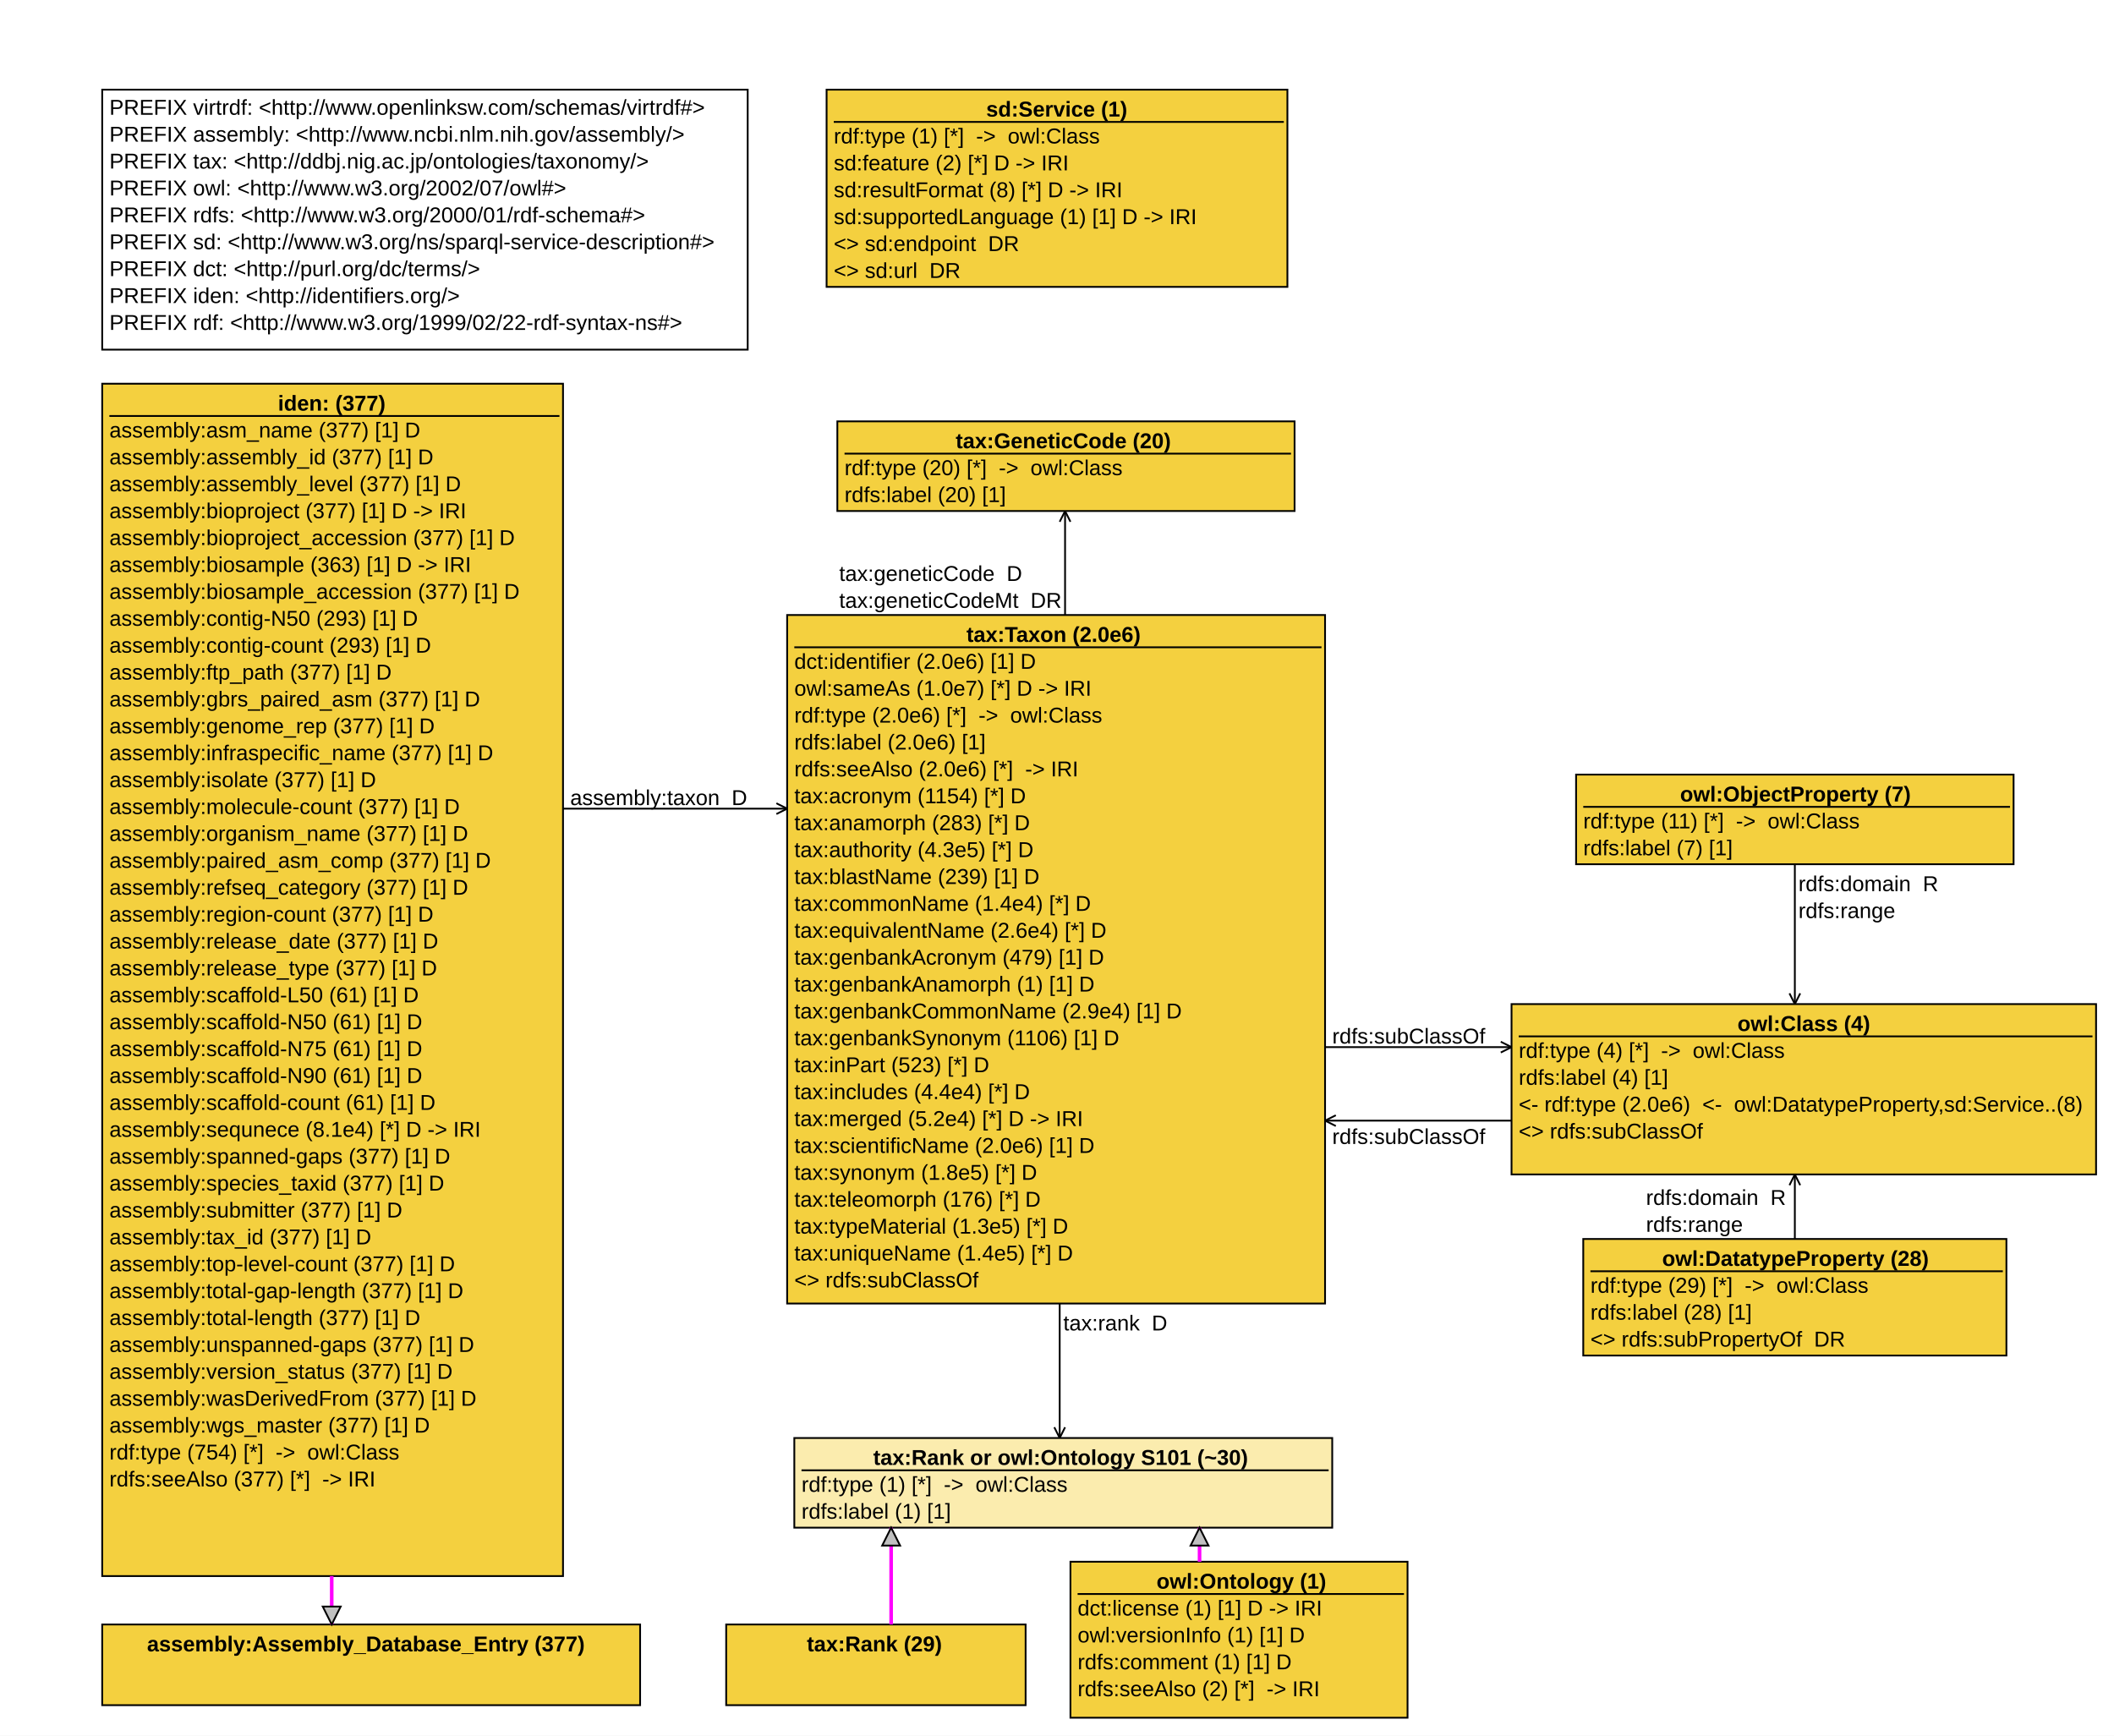
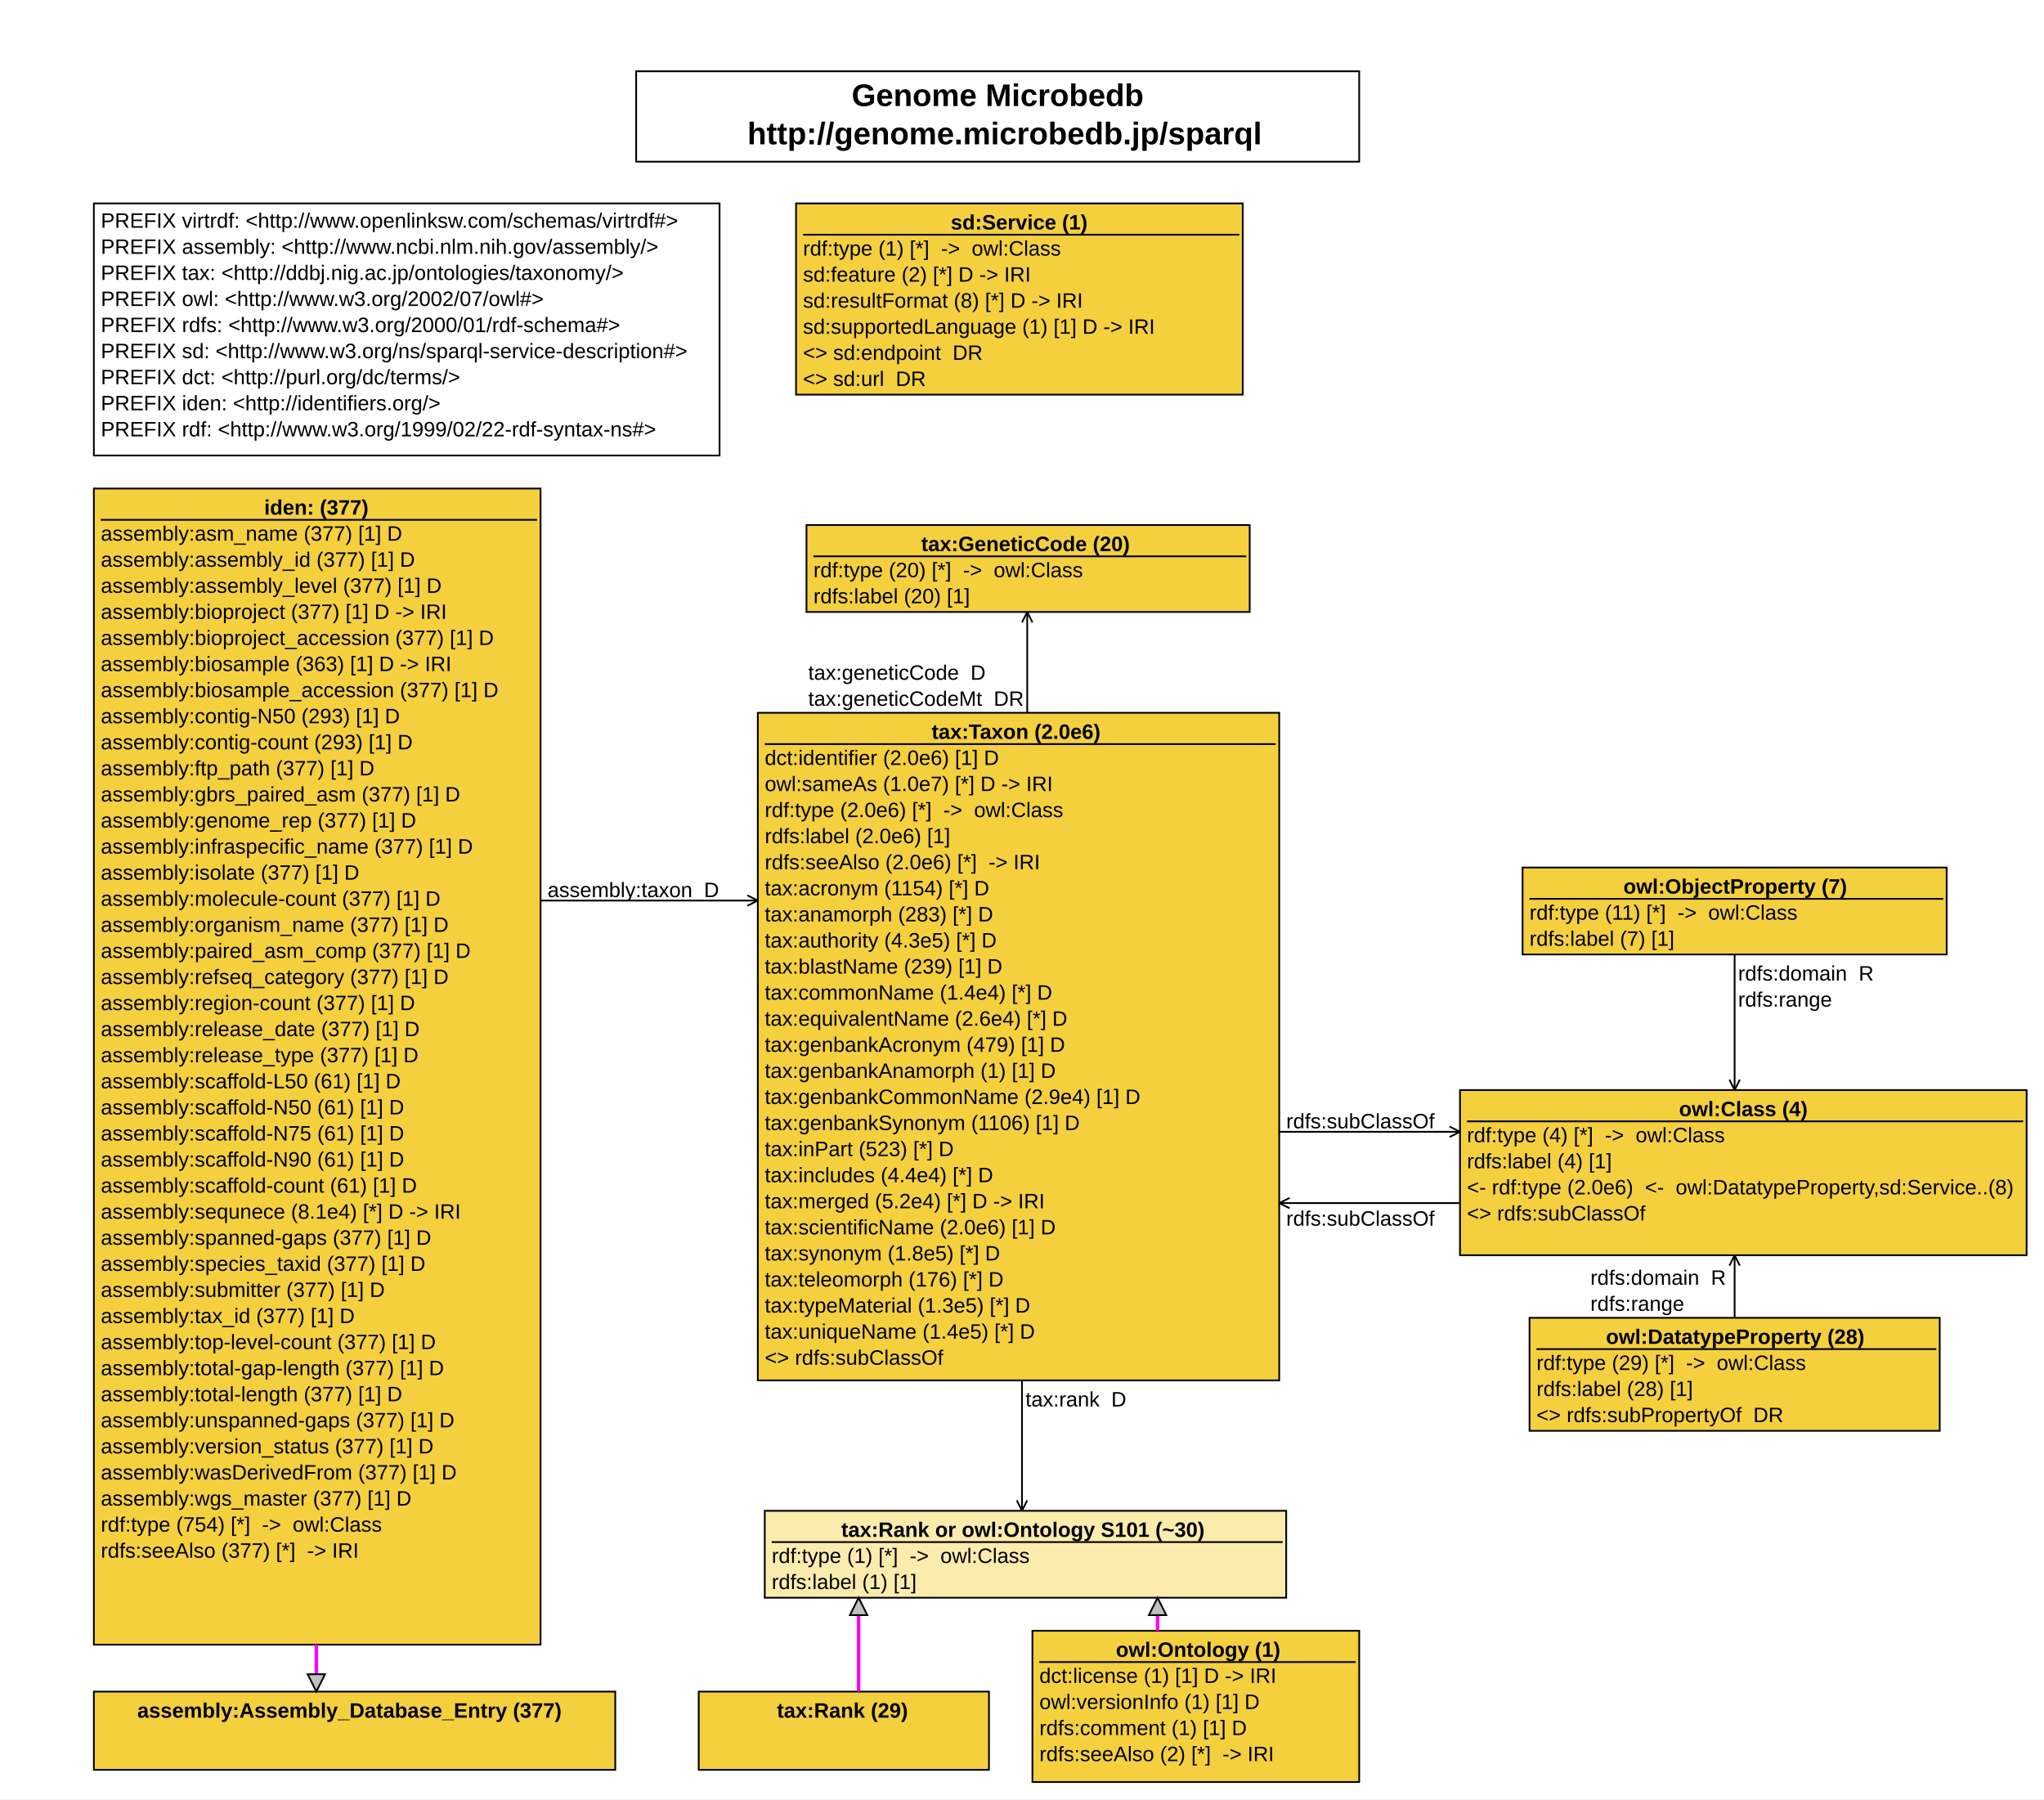
- <svg xmlns="http://www.w3.org/2000/svg" version="1.1" xml:space="preserve" width="1179" height="968" viewBox="0 0 1179 968">
+ <svg xmlns="http://www.w3.org/2000/svg" version="1.1" xml:space="preserve" width="1176" height="1035" viewBox="0 0 1176 1035">
 onmousemove="movetip(evt)" onmouseup="endmove()"&gt;
<rect x="0" y="0" width="100%" height="100%" style="fill:White;" />
  <defs>
    <linearGradient id="activ1" x1="0%" y1="0%" x2="100%" y2="0%">
      <stop offset="0%" style="stop-color:#FFFF00;stop-opacity:1" />
      <stop offset="100%" style="stop-color:#FFFFF0;stop-opacity:1" />
    </linearGradient>
  </defs>
  <g id="2002715670">
-     <polygon points="57,214 314,214 314,879 57,879 " style="fill:#F4D03F; stroke-width:1;stroke:Black;" />
-     <text style="font-family:Arial;font-size:12px;kerning:0;word-spacing:-1px;fill:Black;font-weight:bold;">
-       <tspan x="155" y="229">iden: (377)</tspan>
-     </text>
-     <line x1="61" y1="232" x2="312" y2="232" style="stroke-width:1;stroke:Black;" />
-     <text style="font-family:Arial;font-size:12px;kerning:0;word-spacing:-1px;fill:Black;">
-       <tspan x="61" y="244">assembly:asm_name (377) [1] D</tspan>
-       <tspan x="61" y="259">assembly:assembly_id (377) [1] D</tspan>
-       <tspan x="61" y="274">assembly:assembly_level (377) [1] D</tspan>
-       <tspan x="61" y="289">assembly:bioproject (377) [1] D -&gt; IRI</tspan>
-       <tspan x="61" y="304">assembly:bioproject_accession (377) [1] D</tspan>
-       <tspan x="61" y="319">assembly:biosample (363) [1] D -&gt; IRI</tspan>
-       <tspan x="61" y="334">assembly:biosample_accession (377) [1] D</tspan>
-       <tspan x="61" y="349">assembly:contig-N50 (293) [1] D</tspan>
-       <tspan x="61" y="364">assembly:contig-count (293) [1] D</tspan>
-       <tspan x="61" y="379">assembly:ftp_path (377) [1] D</tspan>
-       <tspan x="61" y="394">assembly:gbrs_paired_asm (377) [1] D</tspan>
-       <tspan x="61" y="409">assembly:genome_rep (377) [1] D</tspan>
-       <tspan x="61" y="424">assembly:infraspecific_name (377) [1] D</tspan>
-       <tspan x="61" y="439">assembly:isolate (377) [1] D</tspan>
-       <tspan x="61" y="454">assembly:molecule-count (377) [1] D</tspan>
-       <tspan x="61" y="469">assembly:organism_name (377) [1] D</tspan>
-       <tspan x="61" y="484">assembly:paired_asm_comp (377) [1] D</tspan>
-       <tspan x="61" y="499">assembly:refseq_category (377) [1] D</tspan>
-       <tspan x="61" y="514">assembly:region-count (377) [1] D</tspan>
-       <tspan x="61" y="529">assembly:release_date (377) [1] D</tspan>
-       <tspan x="61" y="544">assembly:release_type (377) [1] D</tspan>
-       <tspan x="61" y="559">assembly:scaffold-L50 (61) [1] D</tspan>
-       <tspan x="61" y="574">assembly:scaffold-N50 (61) [1] D</tspan>
-       <tspan x="61" y="589">assembly:scaffold-N75 (61) [1] D</tspan>
-       <tspan x="61" y="604">assembly:scaffold-N90 (61) [1] D</tspan>
-       <tspan x="61" y="619">assembly:scaffold-count (61) [1] D</tspan>
-       <tspan x="61" y="634">assembly:sequnece (8.1e4) [*] D -&gt; IRI</tspan>
-       <tspan x="61" y="649">assembly:spanned-gaps (377) [1] D</tspan>
-       <tspan x="61" y="664">assembly:species_taxid (377) [1] D</tspan>
-       <tspan x="61" y="679">assembly:submitter (377) [1] D</tspan>
-       <tspan x="61" y="694">assembly:tax_id (377) [1] D</tspan>
-       <tspan x="61" y="709">assembly:top-level-count (377) [1] D</tspan>
-       <tspan x="61" y="724">assembly:total-gap-length (377) [1] D</tspan>
-       <tspan x="61" y="739">assembly:total-length (377) [1] D</tspan>
-       <tspan x="61" y="754">assembly:unspanned-gaps (377) [1] D</tspan>
-       <tspan x="61" y="769">assembly:version_status (377) [1] D</tspan>
-       <tspan x="61" y="784">assembly:wasDerivedFrom (377) [1] D</tspan>
-       <tspan x="61" y="799">assembly:wgs_master (377) [1] D</tspan>
-       <tspan x="61" y="814">rdf:type (754) [*]  -&gt;  owl:Class</tspan>
-       <tspan x="61" y="829">rdfs:seeAlso (377) [*]  -&gt; IRI</tspan>
+     <polygon points="54,281 311,281 311,946 54,946 " style="fill:#F4D03F; stroke-width:1;stroke:Black;" />
+     <text style="font-family:Arial;font-size:12px;kerning:0;word-spacing:-1px;fill:Black;font-weight:bold;">
+       <tspan x="152" y="296">iden: (377)</tspan>
+     </text>
+     <line x1="58" y1="299" x2="309" y2="299" style="stroke-width:1;stroke:Black;" />
+     <text style="font-family:Arial;font-size:12px;kerning:0;word-spacing:-1px;fill:Black;">
+       <tspan x="58" y="311">assembly:asm_name (377) [1] D</tspan>
+       <tspan x="58" y="326">assembly:assembly_id (377) [1] D</tspan>
+       <tspan x="58" y="341">assembly:assembly_level (377) [1] D</tspan>
+       <tspan x="58" y="356">assembly:bioproject (377) [1] D -&gt; IRI</tspan>
+       <tspan x="58" y="371">assembly:bioproject_accession (377) [1] D</tspan>
+       <tspan x="58" y="386">assembly:biosample (363) [1] D -&gt; IRI</tspan>
+       <tspan x="58" y="401">assembly:biosample_accession (377) [1] D</tspan>
+       <tspan x="58" y="416">assembly:contig-N50 (293) [1] D</tspan>
+       <tspan x="58" y="431">assembly:contig-count (293) [1] D</tspan>
+       <tspan x="58" y="446">assembly:ftp_path (377) [1] D</tspan>
+       <tspan x="58" y="461">assembly:gbrs_paired_asm (377) [1] D</tspan>
+       <tspan x="58" y="476">assembly:genome_rep (377) [1] D</tspan>
+       <tspan x="58" y="491">assembly:infraspecific_name (377) [1] D</tspan>
+       <tspan x="58" y="506">assembly:isolate (377) [1] D</tspan>
+       <tspan x="58" y="521">assembly:molecule-count (377) [1] D</tspan>
+       <tspan x="58" y="536">assembly:organism_name (377) [1] D</tspan>
+       <tspan x="58" y="551">assembly:paired_asm_comp (377) [1] D</tspan>
+       <tspan x="58" y="566">assembly:refseq_category (377) [1] D</tspan>
+       <tspan x="58" y="581">assembly:region-count (377) [1] D</tspan>
+       <tspan x="58" y="596">assembly:release_date (377) [1] D</tspan>
+       <tspan x="58" y="611">assembly:release_type (377) [1] D</tspan>
+       <tspan x="58" y="626">assembly:scaffold-L50 (61) [1] D</tspan>
+       <tspan x="58" y="641">assembly:scaffold-N50 (61) [1] D</tspan>
+       <tspan x="58" y="656">assembly:scaffold-N75 (61) [1] D</tspan>
+       <tspan x="58" y="671">assembly:scaffold-N90 (61) [1] D</tspan>
+       <tspan x="58" y="686">assembly:scaffold-count (61) [1] D</tspan>
+       <tspan x="58" y="701">assembly:sequnece (8.1e4) [*] D -&gt; IRI</tspan>
+       <tspan x="58" y="716">assembly:spanned-gaps (377) [1] D</tspan>
+       <tspan x="58" y="731">assembly:species_taxid (377) [1] D</tspan>
+       <tspan x="58" y="746">assembly:submitter (377) [1] D</tspan>
+       <tspan x="58" y="761">assembly:tax_id (377) [1] D</tspan>
+       <tspan x="58" y="776">assembly:top-level-count (377) [1] D</tspan>
+       <tspan x="58" y="791">assembly:total-gap-length (377) [1] D</tspan>
+       <tspan x="58" y="806">assembly:total-length (377) [1] D</tspan>
+       <tspan x="58" y="821">assembly:unspanned-gaps (377) [1] D</tspan>
+       <tspan x="58" y="836">assembly:version_status (377) [1] D</tspan>
+       <tspan x="58" y="851">assembly:wasDerivedFrom (377) [1] D</tspan>
+       <tspan x="58" y="866">assembly:wgs_master (377) [1] D</tspan>
+       <tspan x="58" y="881">rdf:type (754) [*]  -&gt;  owl:Class</tspan>
+       <tspan x="58" y="896">rdfs:seeAlso (377) [*]  -&gt; IRI</tspan>
    </text>
  </g>
  <g id="2002715681">
-     <polygon points="843,560 1169,560 1169,655 843,655 " style="fill:#F4D03F; stroke-width:1;stroke:Black;" />
-     <text style="font-family:Arial;font-size:12px;kerning:0;word-spacing:-1px;fill:Black;font-weight:bold;">
-       <tspan x="969" y="575">owl:Class (4)</tspan>
-     </text>
-     <line x1="847" y1="578" x2="1167" y2="578" style="stroke-width:1;stroke:Black;" />
-     <text style="font-family:Arial;font-size:12px;kerning:0;word-spacing:-1px;fill:Black;">
-       <tspan x="847" y="590">rdf:type (4) [*]  -&gt;  owl:Class</tspan>
-       <tspan x="847" y="605">rdfs:label (4) [1] </tspan>
-       <tspan x="847" y="620">&lt;- rdf:type (2.0e6)  &lt;-  owl:DatatypeProperty,sd:Service..(8)</tspan>
-       <tspan x="847" y="635">&lt;&gt; rdfs:subClassOf  </tspan>
+     <polygon points="840,627 1166,627 1166,722 840,722 " style="fill:#F4D03F; stroke-width:1;stroke:Black;" />
+     <text style="font-family:Arial;font-size:12px;kerning:0;word-spacing:-1px;fill:Black;font-weight:bold;">
+       <tspan x="966" y="642">owl:Class (4)</tspan>
+     </text>
+     <line x1="844" y1="645" x2="1164" y2="645" style="stroke-width:1;stroke:Black;" />
+     <text style="font-family:Arial;font-size:12px;kerning:0;word-spacing:-1px;fill:Black;">
+       <tspan x="844" y="657">rdf:type (4) [*]  -&gt;  owl:Class</tspan>
+       <tspan x="844" y="672">rdfs:label (4) [1] </tspan>
+       <tspan x="844" y="687">&lt;- rdf:type (2.0e6)  &lt;-  owl:DatatypeProperty,sd:Service..(8)</tspan>
+       <tspan x="844" y="702">&lt;&gt; rdfs:subClassOf  </tspan>
    </text>
  </g>
  <g id="2002715692">
-     <polygon points="883,691 1119,691 1119,756 883,756 " style="fill:#F4D03F; stroke-width:1;stroke:Black;" />
-     <text style="font-family:Arial;font-size:12px;kerning:0;word-spacing:-1px;fill:Black;font-weight:bold;">
-       <tspan x="927" y="706">owl:DatatypeProperty (28)</tspan>
-     </text>
-     <line x1="887" y1="709" x2="1117" y2="709" style="stroke-width:1;stroke:Black;" />
-     <text style="font-family:Arial;font-size:12px;kerning:0;word-spacing:-1px;fill:Black;">
-       <tspan x="887" y="721">rdf:type (29) [*]  -&gt;  owl:Class</tspan>
-       <tspan x="887" y="736">rdfs:label (28) [1] </tspan>
-       <tspan x="887" y="751">&lt;&gt; rdfs:subPropertyOf  DR</tspan>
+     <polygon points="880,758 1116,758 1116,823 880,823 " style="fill:#F4D03F; stroke-width:1;stroke:Black;" />
+     <text style="font-family:Arial;font-size:12px;kerning:0;word-spacing:-1px;fill:Black;font-weight:bold;">
+       <tspan x="924" y="773">owl:DatatypeProperty (28)</tspan>
+     </text>
+     <line x1="884" y1="776" x2="1114" y2="776" style="stroke-width:1;stroke:Black;" />
+     <text style="font-family:Arial;font-size:12px;kerning:0;word-spacing:-1px;fill:Black;">
+       <tspan x="884" y="788">rdf:type (29) [*]  -&gt;  owl:Class</tspan>
+       <tspan x="884" y="803">rdfs:label (28) [1] </tspan>
+       <tspan x="884" y="818">&lt;&gt; rdfs:subPropertyOf  DR</tspan>
    </text>
  </g>
  <g id="2002715703">
-     <polygon points="461,50 718,50 718,160 461,160 " style="fill:#F4D03F; stroke-width:1;stroke:Black;" />
-     <text style="font-family:Arial;font-size:12px;kerning:0;word-spacing:-1px;fill:Black;font-weight:bold;">
-       <tspan x="550" y="65">sd:Service (1)</tspan>
-     </text>
-     <line x1="465" y1="68" x2="716" y2="68" style="stroke-width:1;stroke:Black;" />
-     <text style="font-family:Arial;font-size:12px;kerning:0;word-spacing:-1px;fill:Black;">
-       <tspan x="465" y="80">rdf:type (1) [*]  -&gt;  owl:Class</tspan>
-       <tspan x="465" y="95">sd:feature (2) [*] D -&gt; IRI</tspan>
-       <tspan x="465" y="110">sd:resultFormat (8) [*] D -&gt; IRI</tspan>
-       <tspan x="465" y="125">sd:supportedLanguage (1) [1] D -&gt; IRI</tspan>
-       <tspan x="465" y="140">&lt;&gt; sd:endpoint  DR</tspan>
-       <tspan x="465" y="155">&lt;&gt; sd:url  DR</tspan>
+     <polygon points="458,117 715,117 715,227 458,227 " style="fill:#F4D03F; stroke-width:1;stroke:Black;" />
+     <text style="font-family:Arial;font-size:12px;kerning:0;word-spacing:-1px;fill:Black;font-weight:bold;">
+       <tspan x="547" y="132">sd:Service (1)</tspan>
+     </text>
+     <line x1="462" y1="135" x2="713" y2="135" style="stroke-width:1;stroke:Black;" />
+     <text style="font-family:Arial;font-size:12px;kerning:0;word-spacing:-1px;fill:Black;">
+       <tspan x="462" y="147">rdf:type (1) [*]  -&gt;  owl:Class</tspan>
+       <tspan x="462" y="162">sd:feature (2) [*] D -&gt; IRI</tspan>
+       <tspan x="462" y="177">sd:resultFormat (8) [*] D -&gt; IRI</tspan>
+       <tspan x="462" y="192">sd:supportedLanguage (1) [1] D -&gt; IRI</tspan>
+       <tspan x="462" y="207">&lt;&gt; sd:endpoint  DR</tspan>
+       <tspan x="462" y="222">&lt;&gt; sd:url  DR</tspan>
    </text>
  </g>
  <g id="2002715714">
-     <polygon points="443,802 743,802 743,852 443,852 " style="fill:#FBECAE; stroke-width:1;stroke:Black;" />
-     <text style="font-family:Arial;font-size:12px;kerning:0;word-spacing:-1px;fill:Black;font-weight:bold;">
-       <tspan x="487" y="817">tax:Rank or owl:Ontology S101 (~30)</tspan>
-     </text>
-     <line x1="447" y1="820" x2="741" y2="820" style="stroke-width:1;stroke:Black;" />
-     <text style="font-family:Arial;font-size:12px;kerning:0;word-spacing:-1px;fill:Black;">
-       <tspan x="447" y="832">rdf:type (1) [*]  -&gt;  owl:Class</tspan>
-       <tspan x="447" y="847">rdfs:label (1) [1] </tspan>
+     <polygon points="440,869 740,869 740,919 440,919 " style="fill:#FBECAE; stroke-width:1;stroke:Black;" />
+     <text style="font-family:Arial;font-size:12px;kerning:0;word-spacing:-1px;fill:Black;font-weight:bold;">
+       <tspan x="484" y="884">tax:Rank or owl:Ontology S101 (~30)</tspan>
+     </text>
+     <line x1="444" y1="887" x2="738" y2="887" style="stroke-width:1;stroke:Black;" />
+     <text style="font-family:Arial;font-size:12px;kerning:0;word-spacing:-1px;fill:Black;">
+       <tspan x="444" y="899">rdf:type (1) [*]  -&gt;  owl:Class</tspan>
+       <tspan x="444" y="914">rdfs:label (1) [1] </tspan>
    </text>
  </g>
  <g id="2002715725">
-     <polygon points="879,432 1123,432 1123,482 879,482 " style="fill:#F4D03F; stroke-width:1;stroke:Black;" />
-     <text style="font-family:Arial;font-size:12px;kerning:0;word-spacing:-1px;fill:Black;font-weight:bold;">
-       <tspan x="937" y="447">owl:ObjectProperty (7)</tspan>
-     </text>
-     <line x1="883" y1="450" x2="1121" y2="450" style="stroke-width:1;stroke:Black;" />
-     <text style="font-family:Arial;font-size:12px;kerning:0;word-spacing:-1px;fill:Black;">
-       <tspan x="883" y="462">rdf:type (11) [*]  -&gt;  owl:Class</tspan>
-       <tspan x="883" y="477">rdfs:label (7) [1] </tspan>
+     <polygon points="876,499 1120,499 1120,549 876,549 " style="fill:#F4D03F; stroke-width:1;stroke:Black;" />
+     <text style="font-family:Arial;font-size:12px;kerning:0;word-spacing:-1px;fill:Black;font-weight:bold;">
+       <tspan x="934" y="514">owl:ObjectProperty (7)</tspan>
+     </text>
+     <line x1="880" y1="517" x2="1118" y2="517" style="stroke-width:1;stroke:Black;" />
+     <text style="font-family:Arial;font-size:12px;kerning:0;word-spacing:-1px;fill:Black;">
+       <tspan x="880" y="529">rdf:type (11) [*]  -&gt;  owl:Class</tspan>
+       <tspan x="880" y="544">rdfs:label (7) [1] </tspan>
    </text>
  </g>
  <g id="2002715736">
-     <polygon points="57,906 357,906 357,951 57,951 " style="fill:#F4D03F; stroke-width:1;stroke:Black;" />
-     <text style="font-family:Arial;font-size:12px;kerning:0;word-spacing:-1px;fill:Black;font-weight:bold;">
-       <tspan x="82" y="921">assembly:Assembly_Database_Entry (377)</tspan>
+     <polygon points="54,973 354,973 354,1018 54,1018 " style="fill:#F4D03F; stroke-width:1;stroke:Black;" />
+     <text style="font-family:Arial;font-size:12px;kerning:0;word-spacing:-1px;fill:Black;font-weight:bold;">
+       <tspan x="79" y="988">assembly:Assembly_Database_Entry (377)</tspan>
    </text>
  </g>
  <g id="2002715747">
-     <polygon points="467,235 722,235 722,285 467,285 " style="fill:#F4D03F; stroke-width:1;stroke:Black;" />
-     <text style="font-family:Arial;font-size:12px;kerning:0;word-spacing:-1px;fill:Black;font-weight:bold;">
-       <tspan x="533" y="250">tax:GeneticCode (20)</tspan>
-     </text>
-     <line x1="471" y1="253" x2="720" y2="253" style="stroke-width:1;stroke:Black;" />
-     <text style="font-family:Arial;font-size:12px;kerning:0;word-spacing:-1px;fill:Black;">
-       <tspan x="471" y="265">rdf:type (20) [*]  -&gt;  owl:Class</tspan>
-       <tspan x="471" y="280">rdfs:label (20) [1] </tspan>
+     <polygon points="464,302 719,302 719,352 464,352 " style="fill:#F4D03F; stroke-width:1;stroke:Black;" />
+     <text style="font-family:Arial;font-size:12px;kerning:0;word-spacing:-1px;fill:Black;font-weight:bold;">
+       <tspan x="530" y="317">tax:GeneticCode (20)</tspan>
+     </text>
+     <line x1="468" y1="320" x2="717" y2="320" style="stroke-width:1;stroke:Black;" />
+     <text style="font-family:Arial;font-size:12px;kerning:0;word-spacing:-1px;fill:Black;">
+       <tspan x="468" y="332">rdf:type (20) [*]  -&gt;  owl:Class</tspan>
+       <tspan x="468" y="347">rdfs:label (20) [1] </tspan>
    </text>
  </g>
  <g id="2002715758">
-     <polygon points="405,906 572,906 572,951 405,951 " style="fill:#F4D03F; stroke-width:1;stroke:Black;" />
-     <text style="font-family:Arial;font-size:12px;kerning:0;word-spacing:-1px;fill:Black;font-weight:bold;">
-       <tspan x="450" y="921">tax:Rank (29)</tspan>
+     <polygon points="402,973 569,973 569,1018 402,1018 " style="fill:#F4D03F; stroke-width:1;stroke:Black;" />
+     <text style="font-family:Arial;font-size:12px;kerning:0;word-spacing:-1px;fill:Black;font-weight:bold;">
+       <tspan x="447" y="988">tax:Rank (29)</tspan>
    </text>
  </g>
  <g id="2002715769">
-     <polygon points="57,50 417,50 417,195 57,195 " style="fill:White; stroke-width:1;stroke:Black;" />
-     <text style="font-family:Arial;font-size:12px;kerning:0;word-spacing:-1px;fill:Black;">
-       <tspan x="61" y="64">PREFIX virtrdf: &lt;http://www.openlinksw.com/schemas/virtrdf#&gt;</tspan>
-       <tspan x="61" y="79">PREFIX assembly: &lt;http://www.ncbi.nlm.nih.gov/assembly/&gt;</tspan>
-       <tspan x="61" y="94">PREFIX tax: &lt;http://ddbj.nig.ac.jp/ontologies/taxonomy/&gt;</tspan>
-       <tspan x="61" y="109">PREFIX owl: &lt;http://www.w3.org/2002/07/owl#&gt;</tspan>
-       <tspan x="61" y="124">PREFIX rdfs: &lt;http://www.w3.org/2000/01/rdf-schema#&gt;</tspan>
-       <tspan x="61" y="139">PREFIX sd: &lt;http://www.w3.org/ns/sparql-service-description#&gt;</tspan>
-       <tspan x="61" y="154">PREFIX dct: &lt;http://purl.org/dc/terms/&gt;</tspan>
-       <tspan x="61" y="169">PREFIX iden: &lt;http://identifiers.org/&gt;</tspan>
-       <tspan x="61" y="184">PREFIX rdf: &lt;http://www.w3.org/1999/02/22-rdf-syntax-ns#&gt;</tspan>
+     <polygon points="54,117 414,117 414,262 54,262 " style="fill:White; stroke-width:1;stroke:Black;" />
+     <text style="font-family:Arial;font-size:12px;kerning:0;word-spacing:-1px;fill:Black;">
+       <tspan x="58" y="131">PREFIX virtrdf: &lt;http://www.openlinksw.com/schemas/virtrdf#&gt;</tspan>
+       <tspan x="58" y="146">PREFIX assembly: &lt;http://www.ncbi.nlm.nih.gov/assembly/&gt;</tspan>
+       <tspan x="58" y="161">PREFIX tax: &lt;http://ddbj.nig.ac.jp/ontologies/taxonomy/&gt;</tspan>
+       <tspan x="58" y="176">PREFIX owl: &lt;http://www.w3.org/2002/07/owl#&gt;</tspan>
+       <tspan x="58" y="191">PREFIX rdfs: &lt;http://www.w3.org/2000/01/rdf-schema#&gt;</tspan>
+       <tspan x="58" y="206">PREFIX sd: &lt;http://www.w3.org/ns/sparql-service-description#&gt;</tspan>
+       <tspan x="58" y="221">PREFIX dct: &lt;http://purl.org/dc/terms/&gt;</tspan>
+       <tspan x="58" y="236">PREFIX iden: &lt;http://identifiers.org/&gt;</tspan>
+       <tspan x="58" y="251">PREFIX rdf: &lt;http://www.w3.org/1999/02/22-rdf-syntax-ns#&gt;</tspan>
    </text>
  </g>
  <g id="2002715780">
-     <polygon points="597,871 785,871 785,958 597,958 " style="fill:#F4D03F; stroke-width:1;stroke:Black;" />
-     <text style="font-family:Arial;font-size:12px;kerning:0;word-spacing:-1px;fill:Black;font-weight:bold;">
-       <tspan x="645" y="886">owl:Ontology (1)</tspan>
-     </text>
-     <line x1="601" y1="889" x2="783" y2="889" style="stroke-width:1;stroke:Black;" />
-     <text style="font-family:Arial;font-size:12px;kerning:0;word-spacing:-1px;fill:Black;">
-       <tspan x="601" y="901">dct:license (1) [1] D -&gt; IRI</tspan>
-       <tspan x="601" y="916">owl:versionInfo (1) [1] D</tspan>
-       <tspan x="601" y="931">rdfs:comment (1) [1] D</tspan>
-       <tspan x="601" y="946">rdfs:seeAlso (2) [*]  -&gt; IRI</tspan>
+     <polygon points="594,938 782,938 782,1025 594,1025 " style="fill:#F4D03F; stroke-width:1;stroke:Black;" />
+     <text style="font-family:Arial;font-size:12px;kerning:0;word-spacing:-1px;fill:Black;font-weight:bold;">
+       <tspan x="642" y="953">owl:Ontology (1)</tspan>
+     </text>
+     <line x1="598" y1="956" x2="780" y2="956" style="stroke-width:1;stroke:Black;" />
+     <text style="font-family:Arial;font-size:12px;kerning:0;word-spacing:-1px;fill:Black;">
+       <tspan x="598" y="968">dct:license (1) [1] D -&gt; IRI</tspan>
+       <tspan x="598" y="983">owl:versionInfo (1) [1] D</tspan>
+       <tspan x="598" y="998">rdfs:comment (1) [1] D</tspan>
+       <tspan x="598" y="1013">rdfs:seeAlso (2) [*]  -&gt; IRI</tspan>
    </text>
  </g>
  <g id="2002715791">
-     <polygon points="439,343 739,343 739,727 439,727 " style="fill:#F4D03F; stroke-width:1;stroke:Black;" />
-     <text style="font-family:Arial;font-size:12px;kerning:0;word-spacing:-1px;fill:Black;font-weight:bold;">
-       <tspan x="539" y="358">tax:Taxon (2.0e6)</tspan>
-     </text>
-     <line x1="443" y1="361" x2="737" y2="361" style="stroke-width:1;stroke:Black;" />
-     <text style="font-family:Arial;font-size:12px;kerning:0;word-spacing:-1px;fill:Black;">
-       <tspan x="443" y="373">dct:identifier (2.0e6) [1] D</tspan>
-       <tspan x="443" y="388">owl:sameAs (1.0e7) [*] D -&gt; IRI</tspan>
-       <tspan x="443" y="403">rdf:type (2.0e6) [*]  -&gt;  owl:Class</tspan>
-       <tspan x="443" y="418">rdfs:label (2.0e6) [1] </tspan>
-       <tspan x="443" y="433">rdfs:seeAlso (2.0e6) [*]  -&gt; IRI</tspan>
-       <tspan x="443" y="448">tax:acronym (1154) [*] D</tspan>
-       <tspan x="443" y="463">tax:anamorph (283) [*] D</tspan>
-       <tspan x="443" y="478">tax:authority (4.3e5) [*] D</tspan>
-       <tspan x="443" y="493">tax:blastName (239) [1] D</tspan>
-       <tspan x="443" y="508">tax:commonName (1.4e4) [*] D</tspan>
-       <tspan x="443" y="523">tax:equivalentName (2.6e4) [*] D</tspan>
-       <tspan x="443" y="538">tax:genbankAcronym (479) [1] D</tspan>
-       <tspan x="443" y="553">tax:genbankAnamorph (1) [1] D</tspan>
-       <tspan x="443" y="568">tax:genbankCommonName (2.9e4) [1] D</tspan>
-       <tspan x="443" y="583">tax:genbankSynonym (1106) [1] D</tspan>
-       <tspan x="443" y="598">tax:inPart (523) [*] D</tspan>
-       <tspan x="443" y="613">tax:includes (4.4e4) [*] D</tspan>
-       <tspan x="443" y="628">tax:merged (5.2e4) [*] D -&gt; IRI</tspan>
-       <tspan x="443" y="643">tax:scientificName (2.0e6) [1] D</tspan>
-       <tspan x="443" y="658">tax:synonym (1.8e5) [*] D</tspan>
-       <tspan x="443" y="673">tax:teleomorph (176) [*] D</tspan>
-       <tspan x="443" y="688">tax:typeMaterial (1.3e5) [*] D</tspan>
-       <tspan x="443" y="703">tax:uniqueName (1.4e5) [*] D</tspan>
-       <tspan x="443" y="718">&lt;&gt; rdfs:subClassOf  </tspan>
+     <polygon points="436,410 736,410 736,794 436,794 " style="fill:#F4D03F; stroke-width:1;stroke:Black;" />
+     <text style="font-family:Arial;font-size:12px;kerning:0;word-spacing:-1px;fill:Black;font-weight:bold;">
+       <tspan x="536" y="425">tax:Taxon (2.0e6)</tspan>
+     </text>
+     <line x1="440" y1="428" x2="734" y2="428" style="stroke-width:1;stroke:Black;" />
+     <text style="font-family:Arial;font-size:12px;kerning:0;word-spacing:-1px;fill:Black;">
+       <tspan x="440" y="440">dct:identifier (2.0e6) [1] D</tspan>
+       <tspan x="440" y="455">owl:sameAs (1.0e7) [*] D -&gt; IRI</tspan>
+       <tspan x="440" y="470">rdf:type (2.0e6) [*]  -&gt;  owl:Class</tspan>
+       <tspan x="440" y="485">rdfs:label (2.0e6) [1] </tspan>
+       <tspan x="440" y="500">rdfs:seeAlso (2.0e6) [*]  -&gt; IRI</tspan>
+       <tspan x="440" y="515">tax:acronym (1154) [*] D</tspan>
+       <tspan x="440" y="530">tax:anamorph (283) [*] D</tspan>
+       <tspan x="440" y="545">tax:authority (4.3e5) [*] D</tspan>
+       <tspan x="440" y="560">tax:blastName (239) [1] D</tspan>
+       <tspan x="440" y="575">tax:commonName (1.4e4) [*] D</tspan>
+       <tspan x="440" y="590">tax:equivalentName (2.6e4) [*] D</tspan>
+       <tspan x="440" y="605">tax:genbankAcronym (479) [1] D</tspan>
+       <tspan x="440" y="620">tax:genbankAnamorph (1) [1] D</tspan>
+       <tspan x="440" y="635">tax:genbankCommonName (2.9e4) [1] D</tspan>
+       <tspan x="440" y="650">tax:genbankSynonym (1106) [1] D</tspan>
+       <tspan x="440" y="665">tax:inPart (523) [*] D</tspan>
+       <tspan x="440" y="680">tax:includes (4.4e4) [*] D</tspan>
+       <tspan x="440" y="695">tax:merged (5.2e4) [*] D -&gt; IRI</tspan>
+       <tspan x="440" y="710">tax:scientificName (2.0e6) [1] D</tspan>
+       <tspan x="440" y="725">tax:synonym (1.8e5) [*] D</tspan>
+       <tspan x="440" y="740">tax:teleomorph (176) [*] D</tspan>
+       <tspan x="440" y="755">tax:typeMaterial (1.3e5) [*] D</tspan>
+       <tspan x="440" y="770">tax:uniqueName (1.4e5) [*] D</tspan>
+       <tspan x="440" y="785">&lt;&gt; rdfs:subClassOf  </tspan>
+     </text>
+   </g>
+   <g id="2002796648">
+     <polygon points="366,41 782,41 782,93 366,93 " style="fill:none; stroke-width:1;stroke:Black;" />
+     <text style="font-family:Arial;font-size:18px;kerning:0;word-spacing:-1px;fill:Black;font-weight:bold;">
+       <tspan x="490" y="61">Genome Microbedb</tspan>
+       <tspan x="430" y="83">http://genome.microbedb.jp/sparql</tspan>
    </text>
  </g>
  <g id="2002715629">
-     <path d="M594,343 L594,285 " style="fill:none;stroke-width:1;stroke:Black;" />
-     <line x1="591" y1="291" x2="594" y2="285" style="stroke-width:1;stroke:Black;" />
-     <line x1="597" y1="291" x2="594" y2="285" style="stroke-width:1;stroke:Black;" />
-     <text style="font-family:Arial;font-size:12px;kerning:0;word-spacing:-1px;fill:Black;">
-       <tspan x="468" y="324">tax:geneticCode  D</tspan>
-       <tspan x="468" y="339">tax:geneticCodeMt  DR</tspan>
+     <path d="M591,410 L591,352 " style="fill:none;stroke-width:1;stroke:Black;" />
+     <line x1="588" y1="358" x2="591" y2="352" style="stroke-width:1;stroke:Black;" />
+     <line x1="594" y1="358" x2="591" y2="352" style="stroke-width:1;stroke:Black;" />
+     <text style="font-family:Arial;font-size:12px;kerning:0;word-spacing:-1px;fill:Black;">
+       <tspan x="465" y="391">tax:geneticCode  D</tspan>
+       <tspan x="465" y="406">tax:geneticCodeMt  DR</tspan>
    </text>
  </g>
  <g id="2002715634">
-     <path d="M314,451 L439,451 " style="fill:none;stroke-width:1;stroke:Black;" />
-     <line x1="433" y1="448" x2="439" y2="451" style="stroke-width:1;stroke:Black;" />
-     <line x1="433" y1="454" x2="439" y2="451" style="stroke-width:1;stroke:Black;" />
-     <text style="font-family:Arial;font-size:12px;kerning:0;word-spacing:-1px;fill:Black;">
-       <tspan x="318" y="449">assembly:taxon  D</tspan>
+     <path d="M311,518 L436,518 " style="fill:none;stroke-width:1;stroke:Black;" />
+     <line x1="430" y1="515" x2="436" y2="518" style="stroke-width:1;stroke:Black;" />
+     <line x1="430" y1="521" x2="436" y2="518" style="stroke-width:1;stroke:Black;" />
+     <text style="font-family:Arial;font-size:12px;kerning:0;word-spacing:-1px;fill:Black;">
+       <tspan x="315" y="516">assembly:taxon  D</tspan>
    </text>
  </g>
  <g id="2002715639">
-     <path d="M591,727 L591,802 " style="fill:none;stroke-width:1;stroke:Black;" />
-     <line x1="588" y1="796" x2="591" y2="802" style="stroke-width:1;stroke:Black;" />
-     <line x1="594" y1="796" x2="591" y2="802" style="stroke-width:1;stroke:Black;" />
-     <text style="font-family:Arial;font-size:12px;kerning:0;word-spacing:-1px;fill:Black;">
-       <tspan x="593" y="742">tax:rank  D</tspan>
+     <path d="M588,794 L588,869 " style="fill:none;stroke-width:1;stroke:Black;" />
+     <line x1="585" y1="863" x2="588" y2="869" style="stroke-width:1;stroke:Black;" />
+     <line x1="591" y1="863" x2="588" y2="869" style="stroke-width:1;stroke:Black;" />
+     <text style="font-family:Arial;font-size:12px;kerning:0;word-spacing:-1px;fill:Black;">
+       <tspan x="590" y="809">tax:rank  D</tspan>
    </text>
  </g>
  <g id="2002715644">
-     <path d="M843,625 L739,625 " style="fill:none;stroke-width:1;stroke:Black;" />
-     <line x1="745" y1="622" x2="739" y2="625" style="stroke-width:1;stroke:Black;" />
-     <line x1="745" y1="628" x2="739" y2="625" style="stroke-width:1;stroke:Black;" />
-     <text style="font-family:Arial;font-size:12px;kerning:0;word-spacing:-1px;fill:Black;">
-       <tspan x="743" y="638">rdfs:subClassOf  </tspan>
+     <path d="M840,692 L736,692 " style="fill:none;stroke-width:1;stroke:Black;" />
+     <line x1="742" y1="689" x2="736" y2="692" style="stroke-width:1;stroke:Black;" />
+     <line x1="742" y1="695" x2="736" y2="692" style="stroke-width:1;stroke:Black;" />
+     <text style="font-family:Arial;font-size:12px;kerning:0;word-spacing:-1px;fill:Black;">
+       <tspan x="740" y="705">rdfs:subClassOf  </tspan>
    </text>
  </g>
  <g id="2002715649">
-     <path d="M1001,691 L1001,655 " style="fill:none;stroke-width:1;stroke:Black;" />
-     <line x1="998" y1="661" x2="1001" y2="655" style="stroke-width:1;stroke:Black;" />
-     <line x1="1004" y1="661" x2="1001" y2="655" style="stroke-width:1;stroke:Black;" />
-     <text style="font-family:Arial;font-size:12px;kerning:0;word-spacing:-1px;fill:Black;">
-       <tspan x="918" y="672">rdfs:domain  R</tspan>
-       <tspan x="918" y="687">rdfs:range  </tspan>
+     <path d="M998,758 L998,722 " style="fill:none;stroke-width:1;stroke:Black;" />
+     <line x1="995" y1="728" x2="998" y2="722" style="stroke-width:1;stroke:Black;" />
+     <line x1="1001" y1="728" x2="998" y2="722" style="stroke-width:1;stroke:Black;" />
+     <text style="font-family:Arial;font-size:12px;kerning:0;word-spacing:-1px;fill:Black;">
+       <tspan x="915" y="739">rdfs:domain  R</tspan>
+       <tspan x="915" y="754">rdfs:range  </tspan>
    </text>
  </g>
  <g id="2002715654">
-     <path d="M1001,482 L1001,560 " style="fill:none;stroke-width:1;stroke:Black;" />
-     <line x1="998" y1="554" x2="1001" y2="560" style="stroke-width:1;stroke:Black;" />
-     <line x1="1004" y1="554" x2="1001" y2="560" style="stroke-width:1;stroke:Black;" />
-     <text style="font-family:Arial;font-size:12px;kerning:0;word-spacing:-1px;fill:Black;">
-       <tspan x="1003" y="497">rdfs:domain  R</tspan>
-       <tspan x="1003" y="512">rdfs:range  </tspan>
+     <path d="M998,549 L998,627 " style="fill:none;stroke-width:1;stroke:Black;" />
+     <line x1="995" y1="621" x2="998" y2="627" style="stroke-width:1;stroke:Black;" />
+     <line x1="1001" y1="621" x2="998" y2="627" style="stroke-width:1;stroke:Black;" />
+     <text style="font-family:Arial;font-size:12px;kerning:0;word-spacing:-1px;fill:Black;">
+       <tspan x="1000" y="564">rdfs:domain  R</tspan>
+       <tspan x="1000" y="579">rdfs:range  </tspan>
    </text>
  </g>
  <g id="2002715659">
-     <path d="M739,584 L843,584 " style="fill:none;stroke-width:1;stroke:Black;" />
-     <line x1="837" y1="581" x2="843" y2="584" style="stroke-width:1;stroke:Black;" />
-     <line x1="837" y1="587" x2="843" y2="584" style="stroke-width:1;stroke:Black;" />
-     <text style="font-family:Arial;font-size:12px;kerning:0;word-spacing:-1px;fill:Black;">
-       <tspan x="743" y="582">rdfs:subClassOf  </tspan>
+     <path d="M736,651 L840,651 " style="fill:none;stroke-width:1;stroke:Black;" />
+     <line x1="834" y1="648" x2="840" y2="651" style="stroke-width:1;stroke:Black;" />
+     <line x1="834" y1="654" x2="840" y2="651" style="stroke-width:1;stroke:Black;" />
+     <text style="font-family:Arial;font-size:12px;kerning:0;word-spacing:-1px;fill:Black;">
+       <tspan x="740" y="649">rdfs:subClassOf  </tspan>
    </text>
  </g>
  <g id="2002715664">
-     <path d="M669,852 L669,871 " style="fill:none;stroke-width:2;stroke:Fuchsia;" />
-     <polygon points="674,862 669,852 664,862 " style="fill:Silver;stroke-width:1;stroke:Black;" />
-     <text style="font-family:Arial;font-size:12px;kerning:0;word-spacing:-1px;fill:Black;">
-       <tspan x="671" y="867"> </tspan>
+     <path d="M666,919 L666,938 " style="fill:none;stroke-width:2;stroke:Fuchsia;" />
+     <polygon points="671,929 666,919 661,929 " style="fill:Silver;stroke-width:1;stroke:Black;" />
+     <text style="font-family:Arial;font-size:12px;kerning:0;word-spacing:-1px;fill:Black;">
+       <tspan x="668" y="934"> </tspan>
    </text>
  </g>
  <g id="2002715666">
-     <path d="M497,852 L497,906 " style="fill:none;stroke-width:2;stroke:Fuchsia;" />
-     <polygon points="502,862 497,852 492,862 " style="fill:Silver;stroke-width:1;stroke:Black;" />
-     <text style="font-family:Arial;font-size:12px;kerning:0;word-spacing:-1px;fill:Black;">
-       <tspan x="499" y="867"> </tspan>
+     <path d="M494,919 L494,973 " style="fill:none;stroke-width:2;stroke:Fuchsia;" />
+     <polygon points="499,929 494,919 489,929 " style="fill:Silver;stroke-width:1;stroke:Black;" />
+     <text style="font-family:Arial;font-size:12px;kerning:0;word-spacing:-1px;fill:Black;">
+       <tspan x="496" y="934"> </tspan>
    </text>
  </g>
  <g id="2002715668">
-     <path d="M185,906 L185,879 " style="fill:none;stroke-width:2;stroke:Fuchsia;" />
-     <polygon points="190,896 185,906 180,896 " style="fill:Silver;stroke-width:1;stroke:Black;" />
-     <text style="font-family:Arial;font-size:12px;kerning:0;word-spacing:-1px;fill:Black;">
-       <tspan x="173" y="902"> </tspan>
+     <path d="M182,973 L182,946 " style="fill:none;stroke-width:2;stroke:Fuchsia;" />
+     <polygon points="187,963 182,973 177,963 " style="fill:Silver;stroke-width:1;stroke:Black;" />
+     <text style="font-family:Arial;font-size:12px;kerning:0;word-spacing:-1px;fill:Black;">
+       <tspan x="170" y="969"> </tspan>
    </text>
  </g>
</svg>
